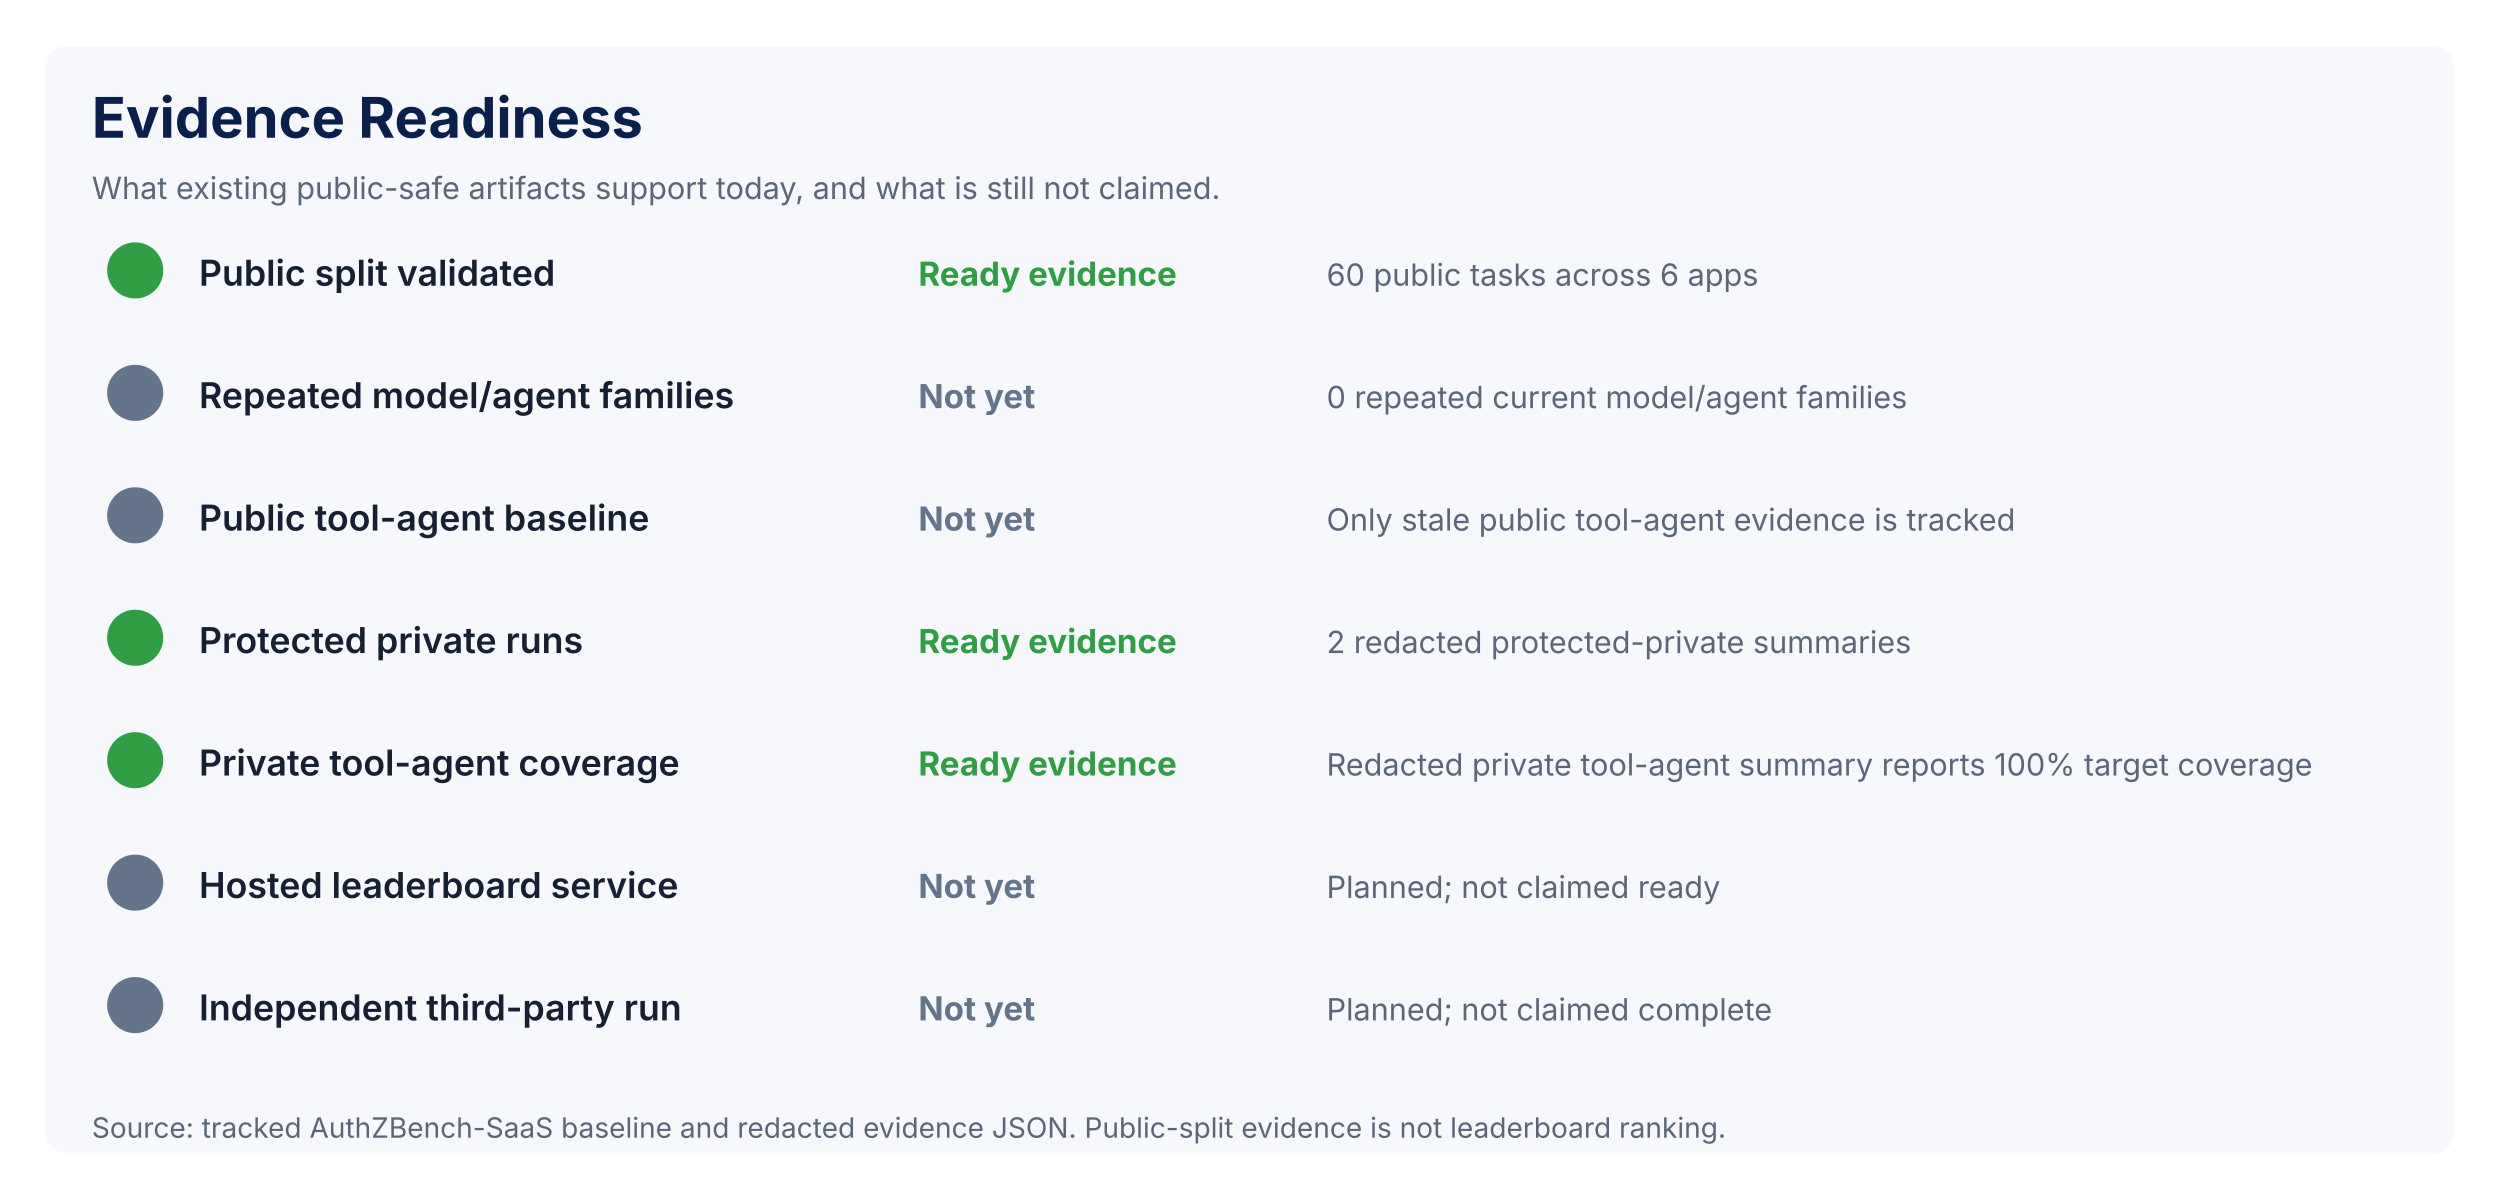
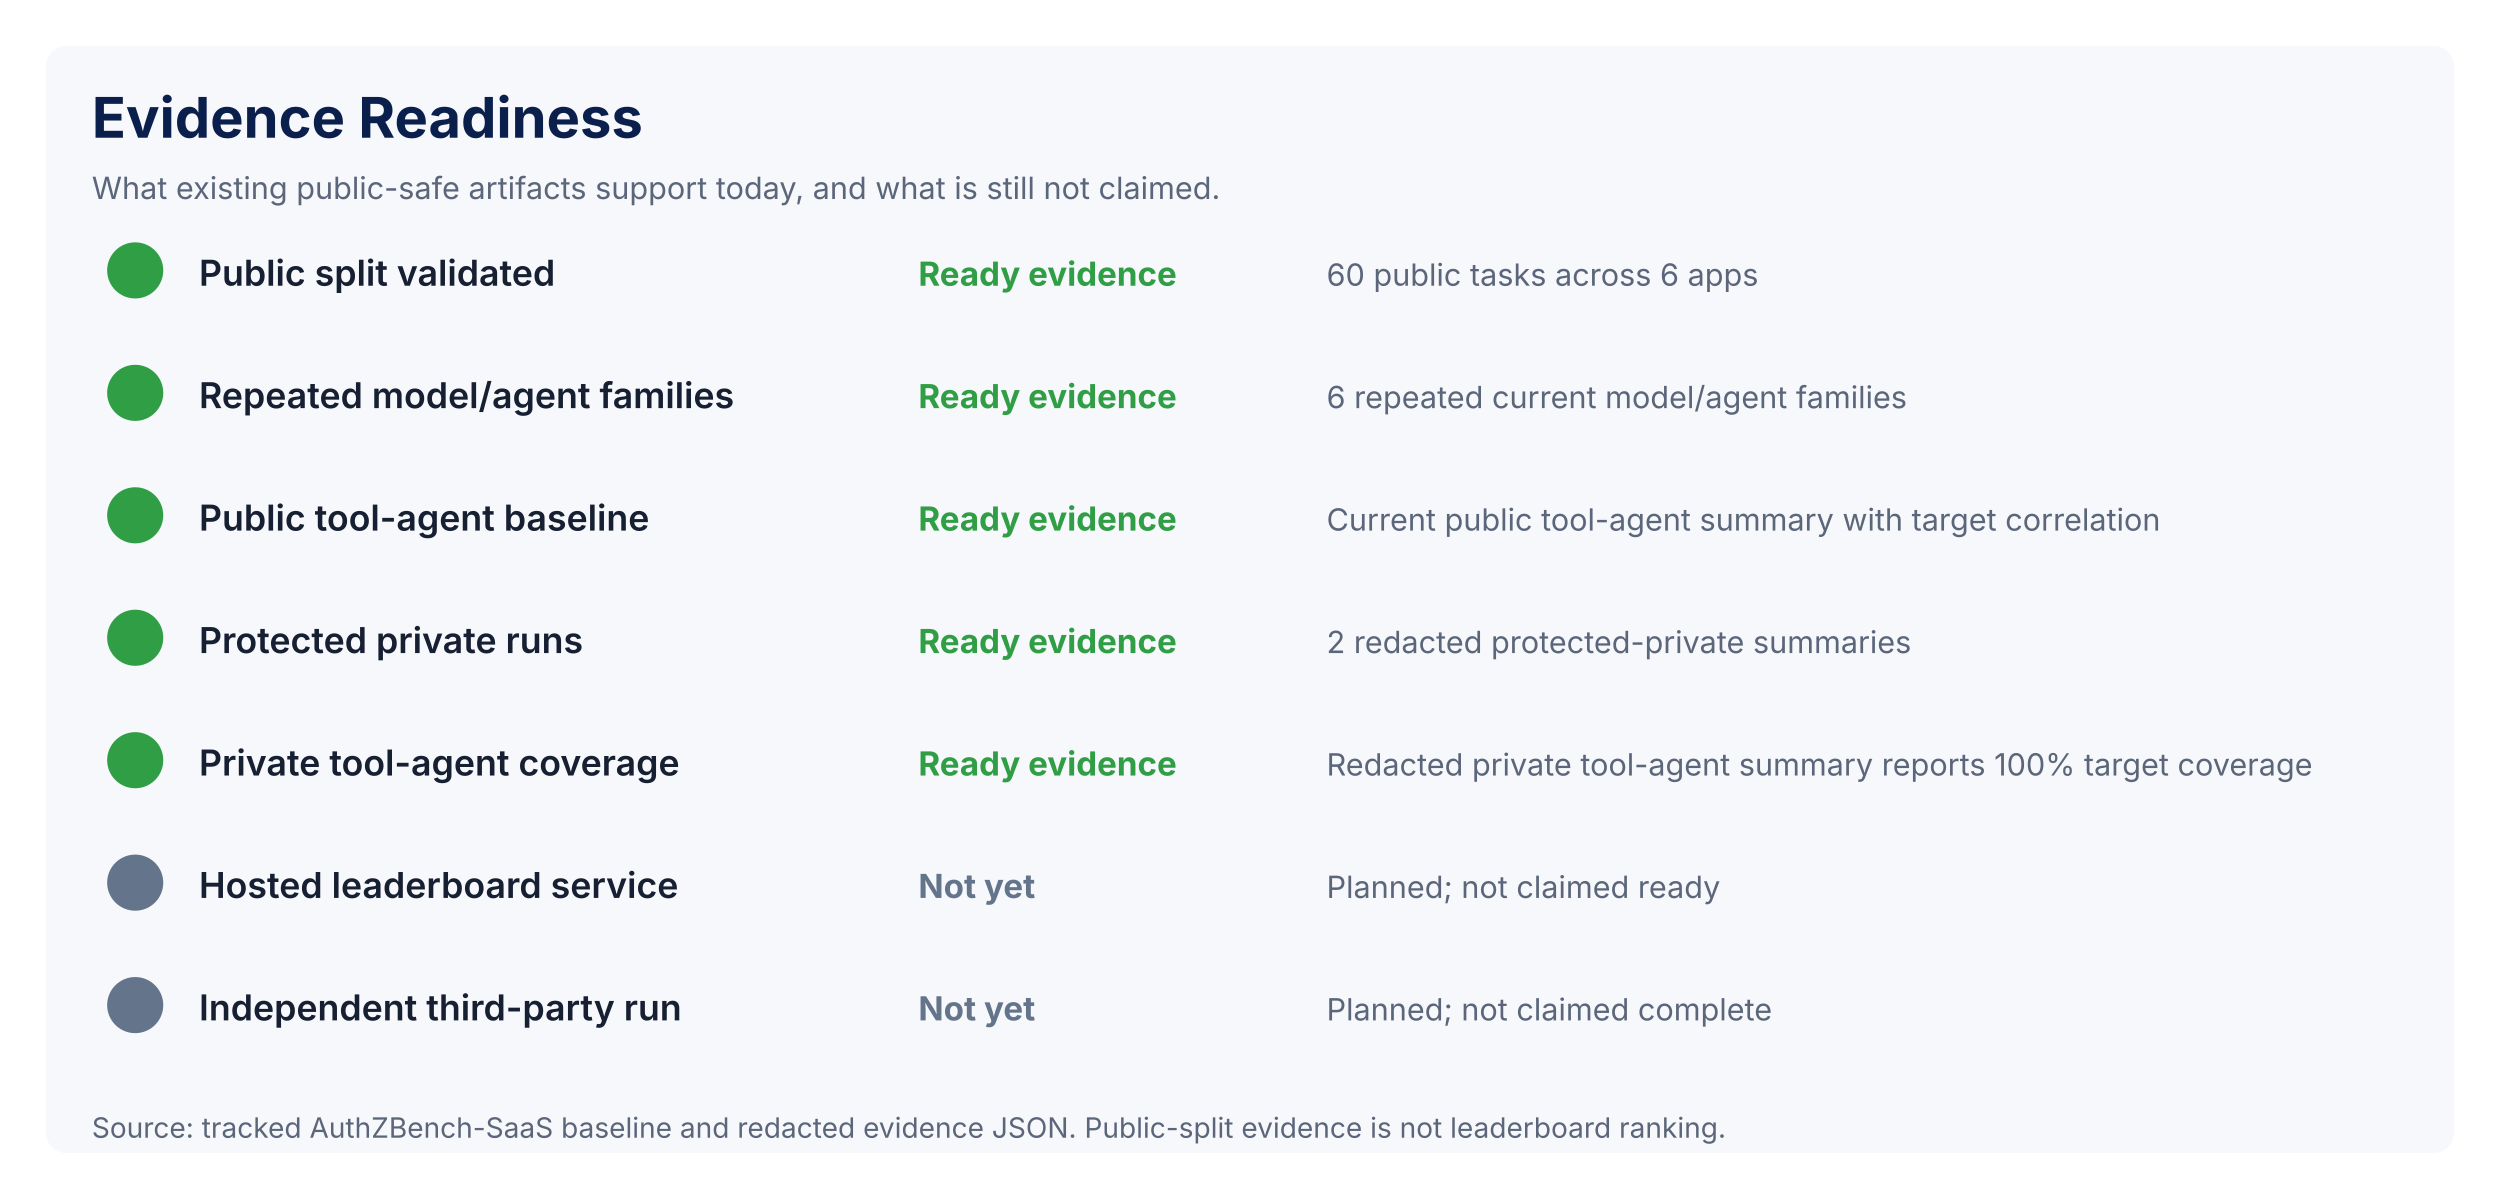
<svg xmlns="http://www.w3.org/2000/svg" width="980" height="470" viewBox="0 0 980 470" role="img" aria-labelledby="title desc">
  <rect x="0.0" y="0.0" width="980.0" height="470.0" rx="0" fill="#ffffff" />
  <rect x="18.0" y="18.0" width="944.0" height="434.0" rx="8" fill="#f6f8fb" />
  <text x="36.0" y="54.0" fill="#0b1f4d" font-family="Inter, Arial, sans-serif" font-size="22" font-weight="700">Evidence Readiness</text>
  <text x="36.0" y="78.0" fill="#5b667a" font-family="Inter, Arial, sans-serif" font-size="12" font-weight="400">What existing public-safe artifacts support today, and what is still not claimed.</text>
  <rect x="42.0" y="95.0" width="22.0" height="22.0" rx="11" fill="#2f9e44" />
  <text x="78.0" y="112.0" fill="#172033" font-family="Inter, Arial, sans-serif" font-size="14" font-weight="600">Public split validated</text>
  <text x="360.0" y="112.0" fill="#2f9e44" font-family="Inter, Arial, sans-serif" font-size="13" font-weight="700">Ready evidence</text>
  <text x="520.0" y="112.0" fill="#5b667a" font-family="Inter, Arial, sans-serif" font-size="12" font-weight="400">60 public tasks across 6 apps</text>
-   <rect x="42.0" y="143.0" width="22.0" height="22.0" rx="11" fill="#64748b" />
+   <rect x="42.0" y="143.0" width="22.0" height="22.0" rx="11" fill="#2f9e44" />
  <text x="78.0" y="160.0" fill="#172033" font-family="Inter, Arial, sans-serif" font-size="14" font-weight="600">Repeated model/agent families</text>
-   <text x="360.0" y="160.0" fill="#64748b" font-family="Inter, Arial, sans-serif" font-size="13" font-weight="700">Not yet</text>
-   <text x="520.0" y="160.0" fill="#5b667a" font-family="Inter, Arial, sans-serif" font-size="12" font-weight="400">0 repeated current model/agent families</text>
-   <rect x="42.0" y="191.0" width="22.0" height="22.0" rx="11" fill="#64748b" />
+   <text x="360.0" y="160.0" fill="#2f9e44" font-family="Inter, Arial, sans-serif" font-size="13" font-weight="700">Ready evidence</text>
+   <text x="520.0" y="160.0" fill="#5b667a" font-family="Inter, Arial, sans-serif" font-size="12" font-weight="400">6 repeated current model/agent families</text>
+   <rect x="42.0" y="191.0" width="22.0" height="22.0" rx="11" fill="#2f9e44" />
  <text x="78.0" y="208.0" fill="#172033" font-family="Inter, Arial, sans-serif" font-size="14" font-weight="600">Public tool-agent baseline</text>
-   <text x="360.0" y="208.0" fill="#64748b" font-family="Inter, Arial, sans-serif" font-size="13" font-weight="700">Not yet</text>
-   <text x="520.0" y="208.0" fill="#5b667a" font-family="Inter, Arial, sans-serif" font-size="12" font-weight="400">Only stale public tool-agent evidence is tracked</text>
+   <text x="360.0" y="208.0" fill="#2f9e44" font-family="Inter, Arial, sans-serif" font-size="13" font-weight="700">Ready evidence</text>
+   <text x="520.0" y="208.0" fill="#5b667a" font-family="Inter, Arial, sans-serif" font-size="12" font-weight="400">Current public tool-agent summary with target correlation</text>
  <rect x="42.0" y="239.0" width="22.0" height="22.0" rx="11" fill="#2f9e44" />
  <text x="78.0" y="256.0" fill="#172033" font-family="Inter, Arial, sans-serif" font-size="14" font-weight="600">Protected private runs</text>
  <text x="360.0" y="256.0" fill="#2f9e44" font-family="Inter, Arial, sans-serif" font-size="13" font-weight="700">Ready evidence</text>
  <text x="520.0" y="256.0" fill="#5b667a" font-family="Inter, Arial, sans-serif" font-size="12" font-weight="400">2 redacted protected-private summaries</text>
  <rect x="42.0" y="287.0" width="22.0" height="22.0" rx="11" fill="#2f9e44" />
  <text x="78.0" y="304.0" fill="#172033" font-family="Inter, Arial, sans-serif" font-size="14" font-weight="600">Private tool-agent coverage</text>
  <text x="360.0" y="304.0" fill="#2f9e44" font-family="Inter, Arial, sans-serif" font-size="13" font-weight="700">Ready evidence</text>
  <text x="520.0" y="304.0" fill="#5b667a" font-family="Inter, Arial, sans-serif" font-size="12" font-weight="400">Redacted private tool-agent summary reports 100% target coverage</text>
  <rect x="42.0" y="335.0" width="22.0" height="22.0" rx="11" fill="#64748b" />
  <text x="78.0" y="352.0" fill="#172033" font-family="Inter, Arial, sans-serif" font-size="14" font-weight="600">Hosted leaderboard service</text>
  <text x="360.0" y="352.0" fill="#64748b" font-family="Inter, Arial, sans-serif" font-size="13" font-weight="700">Not yet</text>
  <text x="520.0" y="352.0" fill="#5b667a" font-family="Inter, Arial, sans-serif" font-size="12" font-weight="400">Planned; not claimed ready</text>
  <rect x="42.0" y="383.0" width="22.0" height="22.0" rx="11" fill="#64748b" />
  <text x="78.0" y="400.0" fill="#172033" font-family="Inter, Arial, sans-serif" font-size="14" font-weight="600">Independent third-party run</text>
  <text x="360.0" y="400.0" fill="#64748b" font-family="Inter, Arial, sans-serif" font-size="13" font-weight="700">Not yet</text>
  <text x="520.0" y="400.0" fill="#5b667a" font-family="Inter, Arial, sans-serif" font-size="12" font-weight="400">Planned; not claimed complete</text>
  <text x="36.0" y="446.0" fill="#5b667a" font-family="Inter, Arial, sans-serif" font-size="11" font-weight="400">Source: tracked AuthZBench-SaaS baseline and redacted evidence JSON. Public-split evidence is not leaderboard ranking.</text>
</svg>
